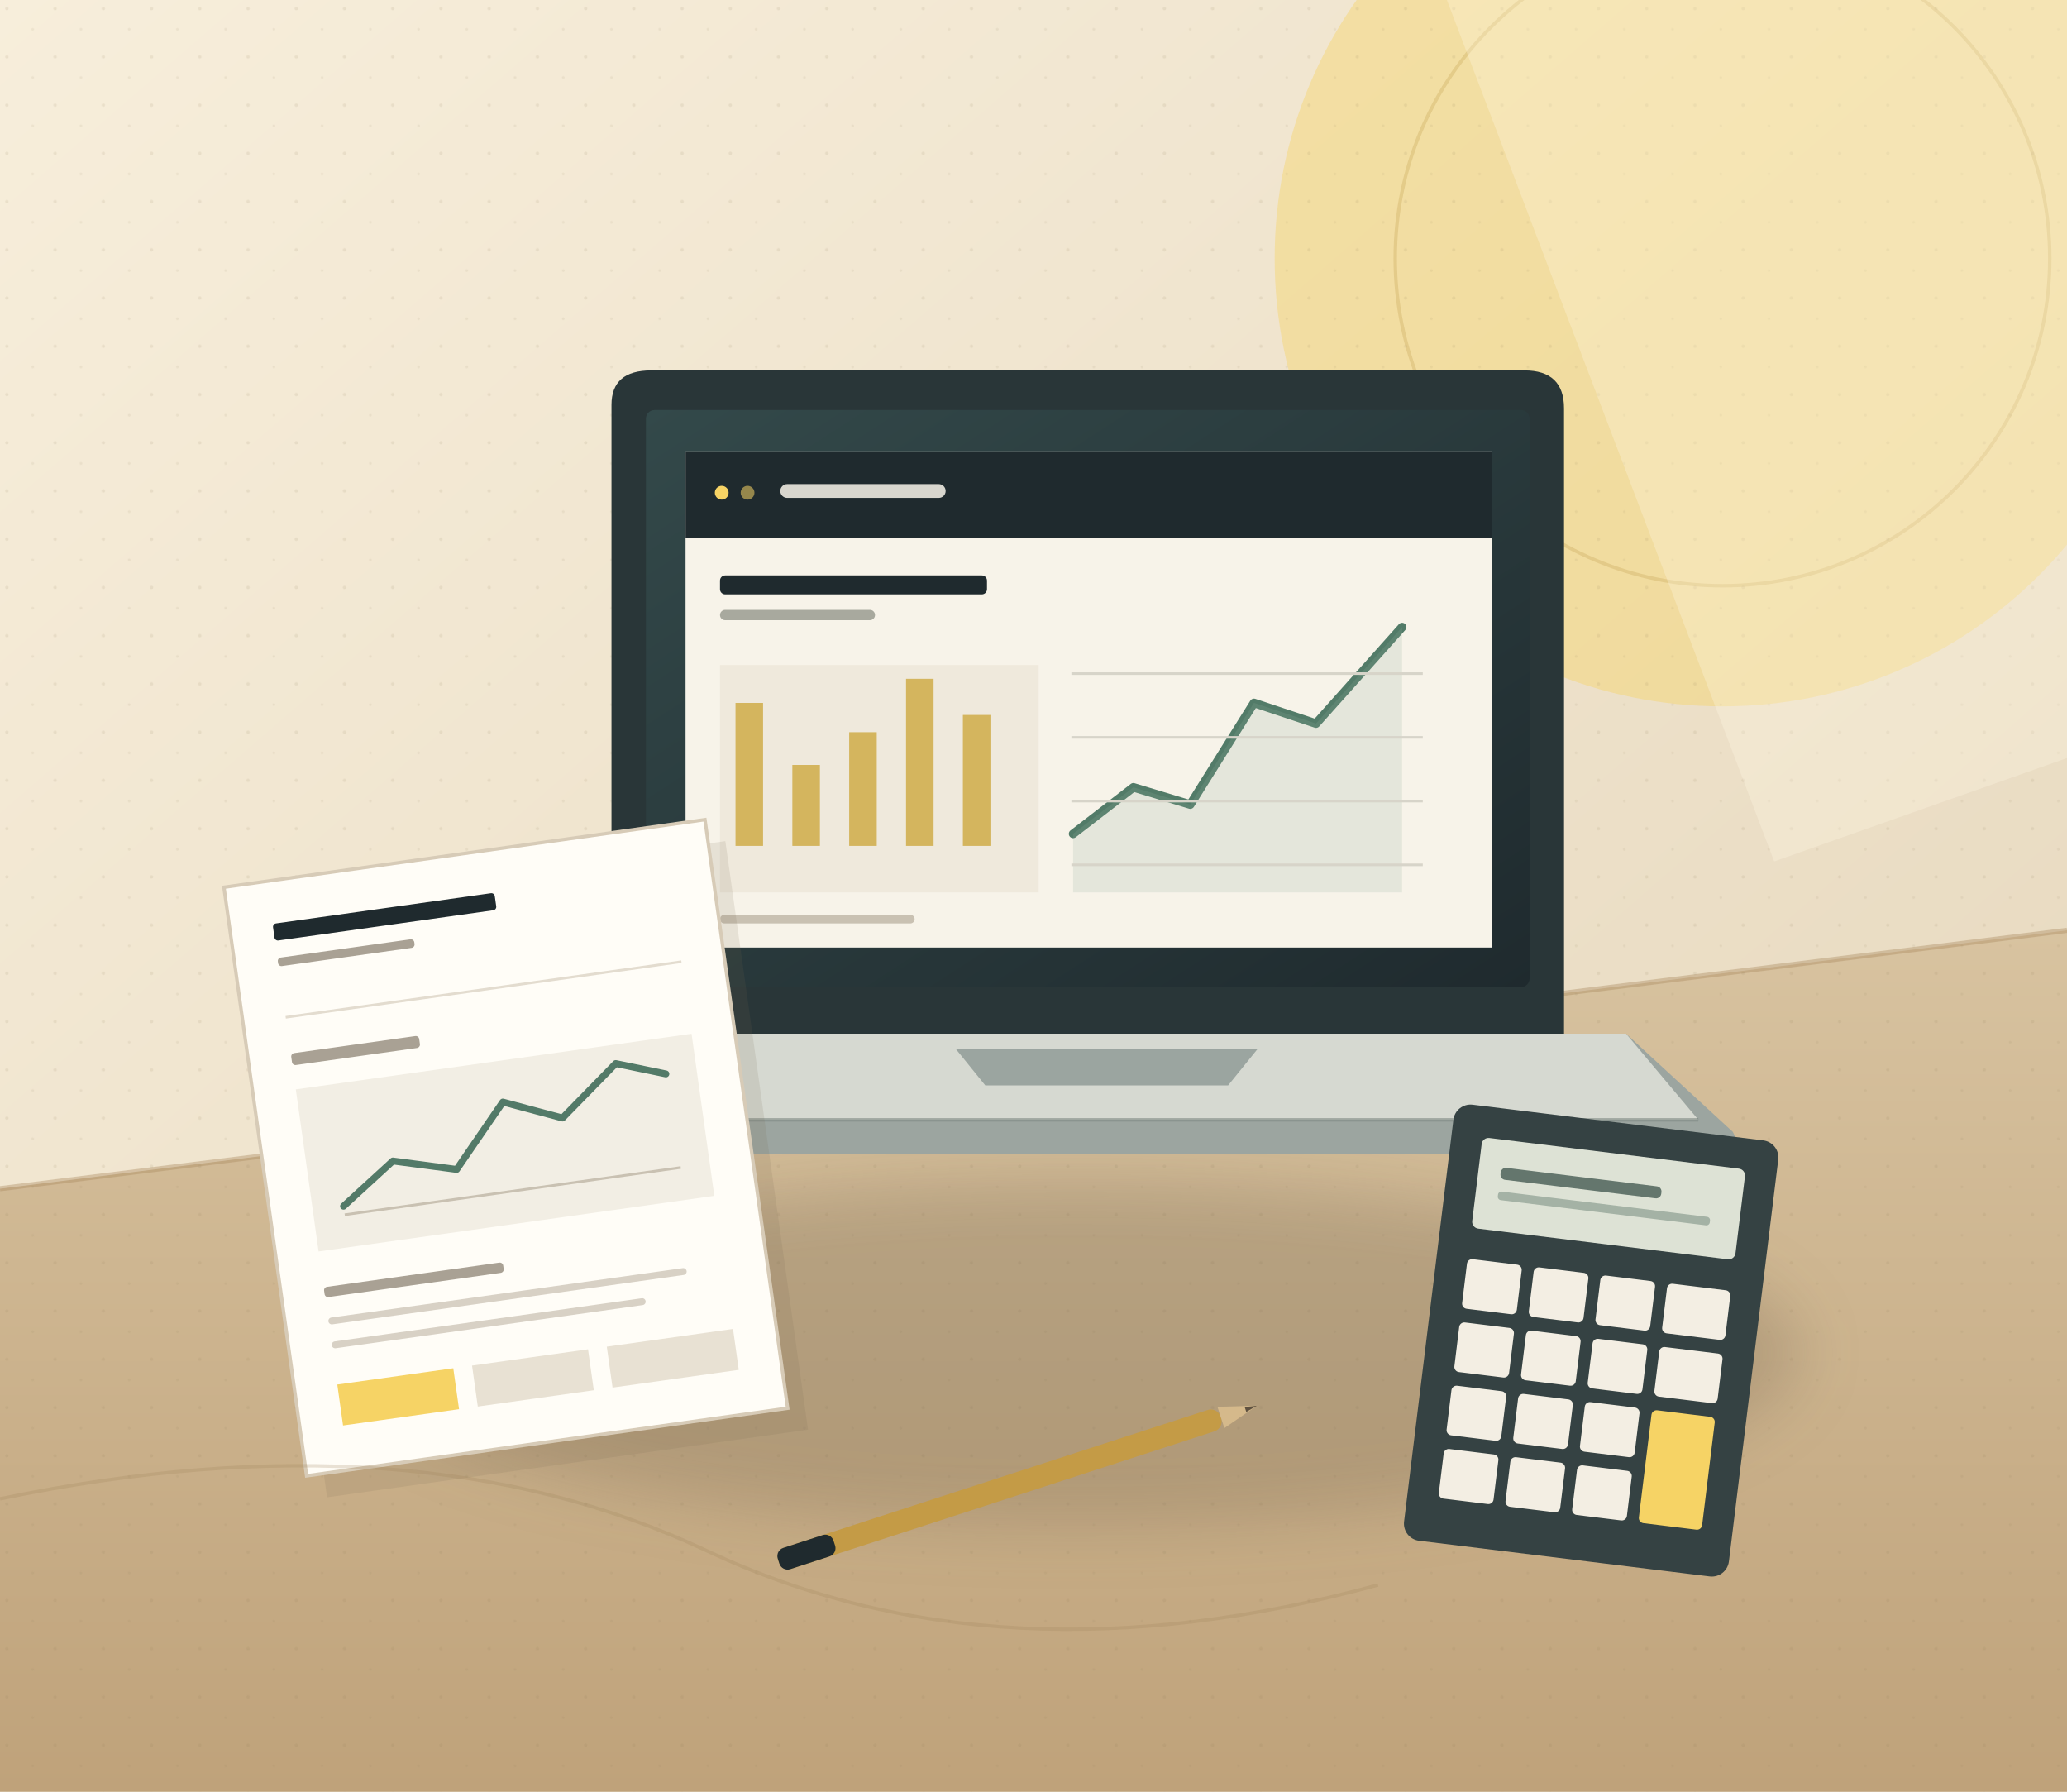
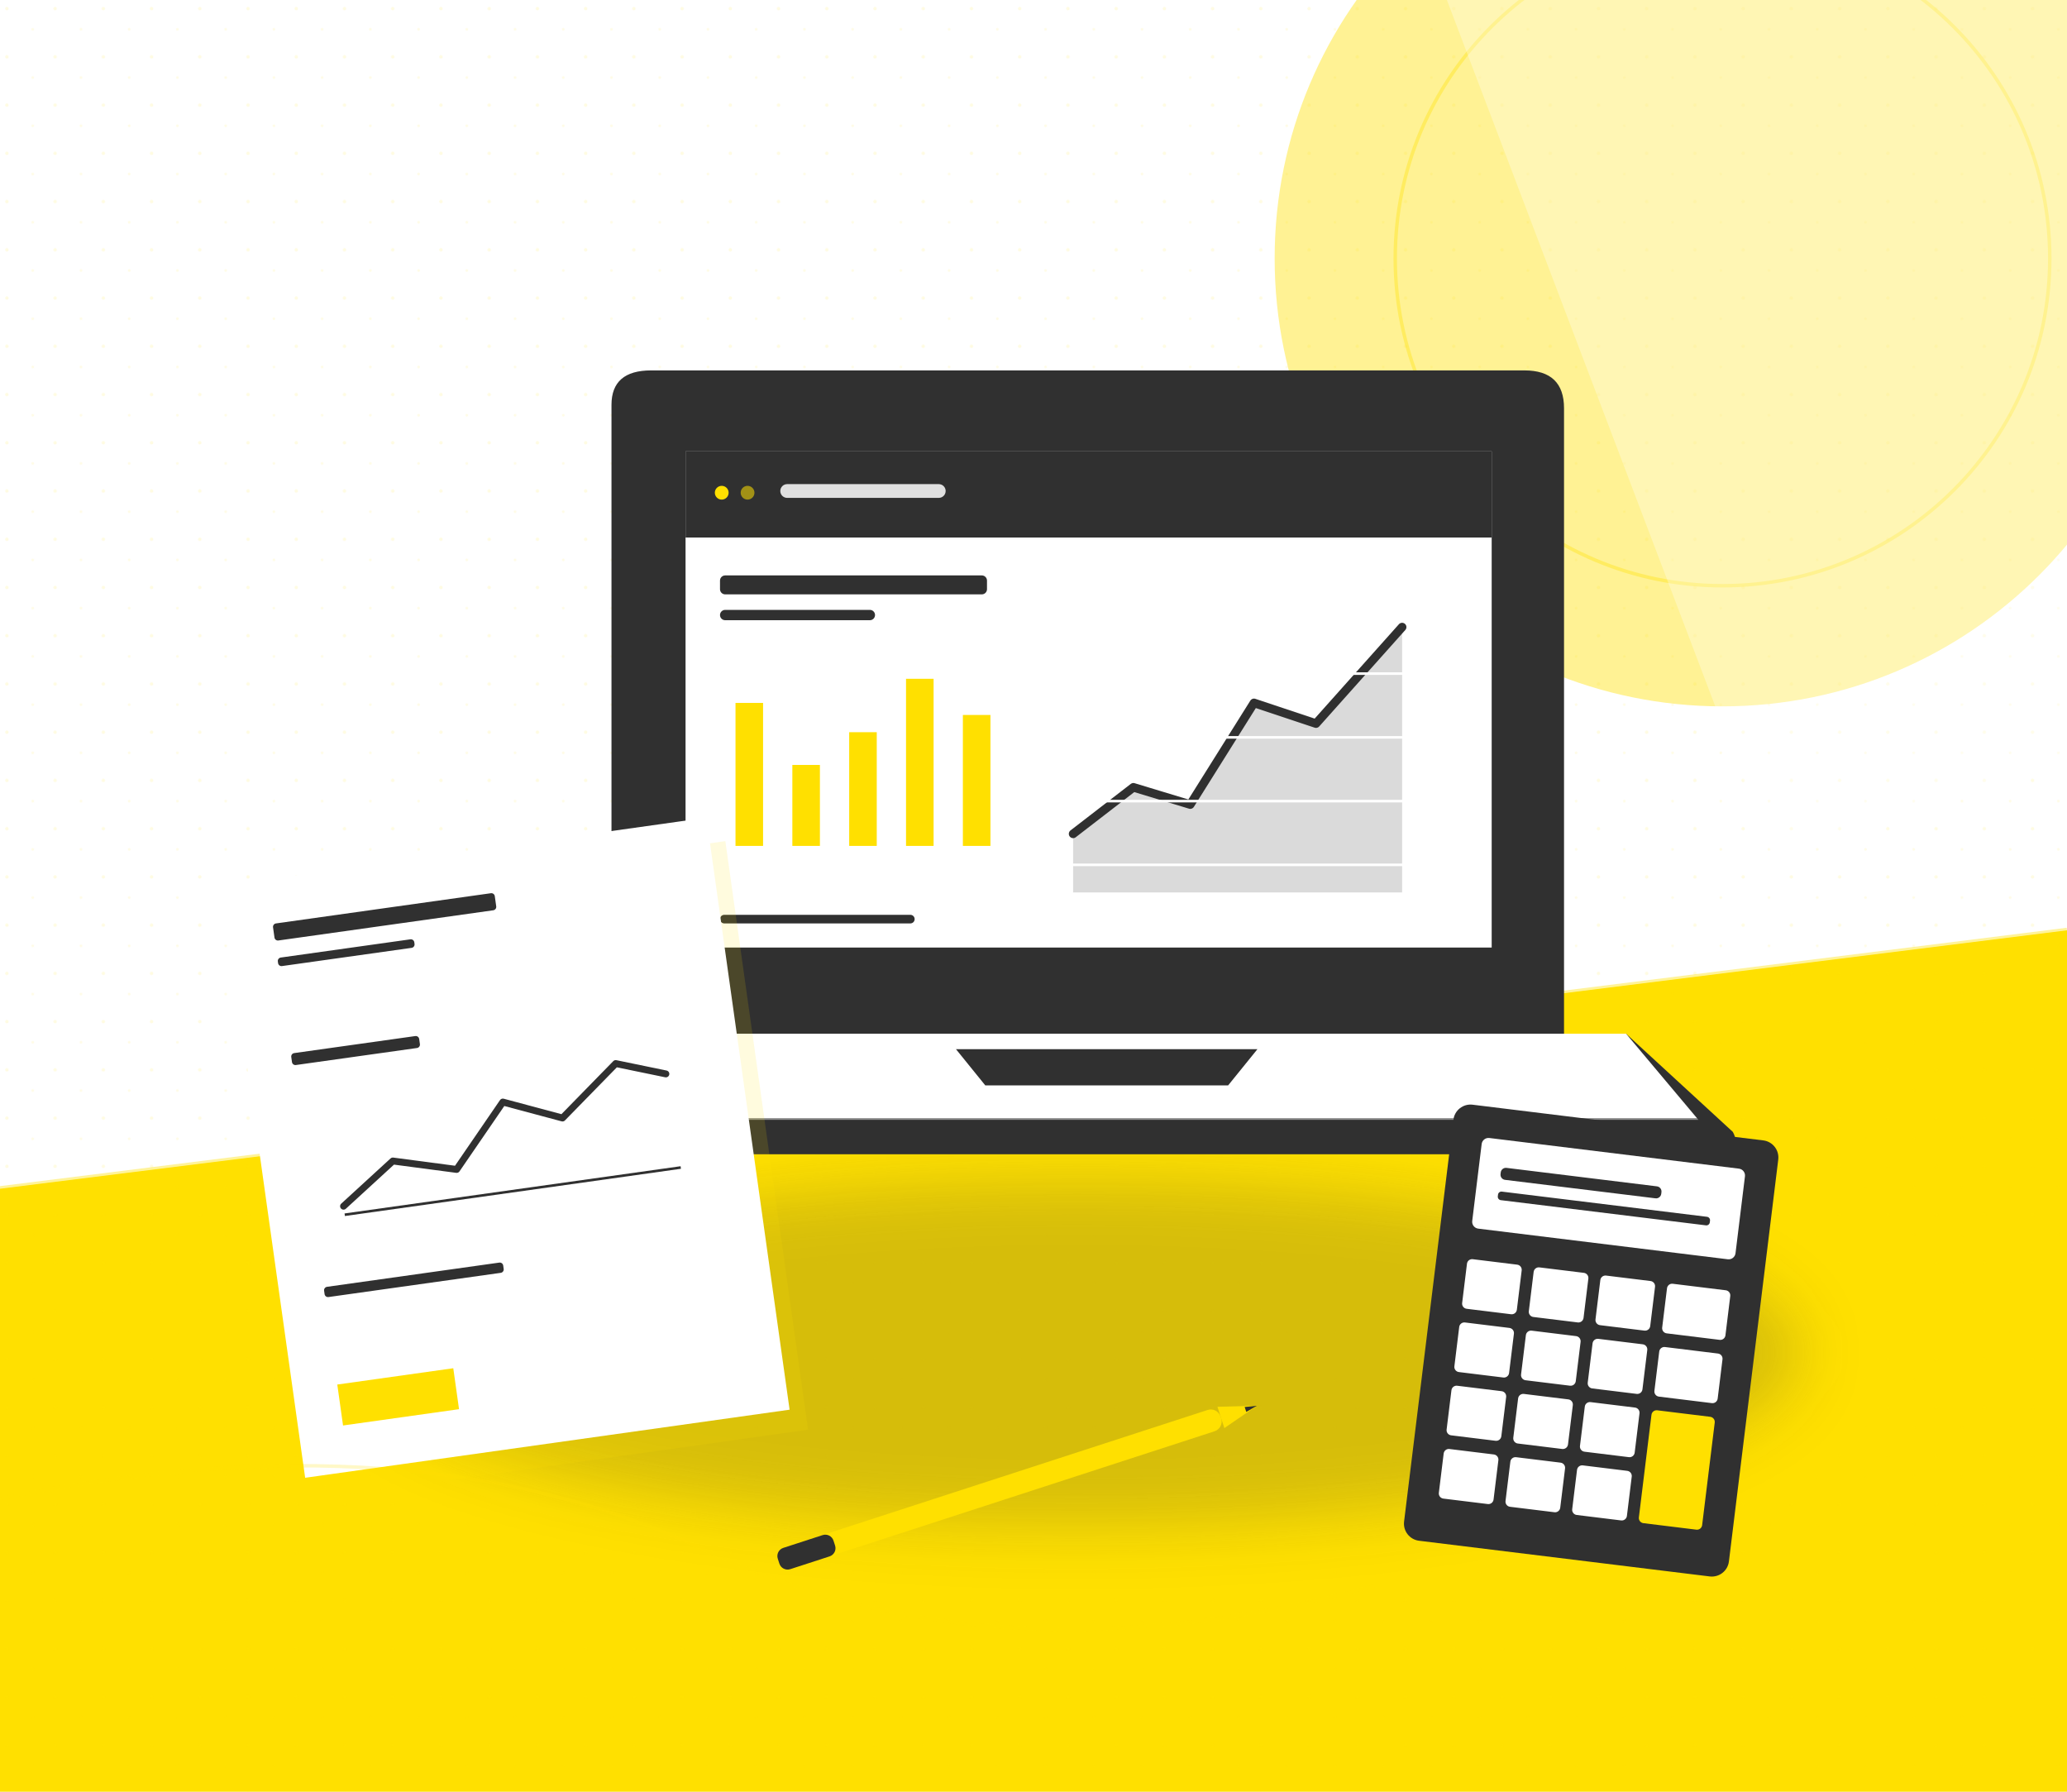
<svg xmlns="http://www.w3.org/2000/svg" viewBox="0 0 1200 1040" role="img" aria-labelledby="title desc">
  <defs>
    <linearGradient id="wall" x1="0" y1="0" x2="1" y2="1">
-       <stop stop-color="#F7EEDB" />
-       <stop offset="1" stop-color="#E5D6BB" />
+       <stop stop-color="#FFFFFF" />
+       <stop offset="1" stop-color="#FFFFFF" />
    </linearGradient>
    <linearGradient id="screen" x1="0" y1="0" x2="1" y2="1">
-       <stop stop-color="#33494A" />
-       <stop offset="1" stop-color="#1F2A2E" />
+       <stop stop-color="#303030" />
+       <stop offset="1" stop-color="#303030" />
    </linearGradient>
    <linearGradient id="desk" x1="0" y1="0" x2="0" y2="1">
-       <stop stop-color="#D8C3A0" />
-       <stop offset="1" stop-color="#BFA27A" />
+       <stop stop-color="#FFE000" />
+       <stop offset="1" stop-color="#FFE000" />
    </linearGradient>
    <filter id="shadow" x="-30%" y="-30%" width="160%" height="180%">
      <feGaussianBlur stdDeviation="18" />
    </filter>
    <pattern id="grain" width="28" height="28" patternUnits="userSpaceOnUse">
-       <circle cx="4" cy="5" r="1" fill="#8A7656" opacity=".11" />
-       <circle cx="19" cy="17" r=".8" fill="#8A7656" opacity=".09" />
+       <circle cx="4" cy="5" r="1" fill="#FFE000" opacity=".11" />
+       <circle cx="19" cy="17" r=".8" fill="#FFE000" opacity=".09" />
    </pattern>
  </defs>
  <rect width="1200" height="1040" fill="url(#wall)" />
-   <circle cx="1000" cy="150" r="260" fill="#F6D365" opacity=".42" />
-   <circle cx="1000" cy="150" r="190" fill="none" stroke="#C9A85B" stroke-width="2" opacity=".35" />
+   <circle cx="1000" cy="150" r="260" fill="#FFE000" opacity=".42" />
+   <circle cx="1000" cy="150" r="190" fill="none" stroke="#FFE000" stroke-width="2" opacity=".35" />
  <path d="M0 690 1200 540V1040H0Z" fill="url(#desk)" />
-   <path d="M0 690 1200 540" fill="none" stroke="#A98A60" stroke-width="3" opacity=".4" />
+   <path d="M0 690 1200 540" fill="none" stroke="#FFE000" stroke-width="3" opacity=".4" />
  <rect width="1200" height="1040" fill="url(#grain)" />
-   <ellipse cx="625" cy="785" rx="420" ry="100" fill="#514536" opacity=".2" filter="url(#shadow)" />
+   <ellipse cx="625" cy="785" rx="420" ry="100" fill="#303030" opacity=".2" filter="url(#shadow)" />
  <g transform="translate(300 190)">
-     <path d="M55 45Q55 25 78 25H585Q608 25 608 47V410H55Z" fill="#293638" />
+     <path d="M55 45Q55 25 78 25H585Q608 25 608 47V410H55Z" fill="#303030" />
    <rect x="75" y="48" width="513" height="335" rx="5" fill="url(#screen)" />
-     <rect x="98" y="72" width="468" height="288" fill="#F7F3E9" />
-     <rect x="98" y="72" width="468" height="50" fill="#1F2A2E" />
-     <circle cx="119" cy="96" r="4" fill="#F6D365" />
-     <circle cx="134" cy="96" r="4" fill="#F6D365" opacity=".55" />
-     <rect x="153" y="91" width="96" height="8" rx="4" fill="#F8F4EA" opacity=".85" />
-     <rect x="118" y="144" width="155" height="11" rx="3" fill="#1F2A2E" />
-     <rect x="118" y="164" width="90" height="6" rx="3" fill="#A8A99E" />
-     <rect x="118" y="196" width="185" height="132" fill="#EFE9DC" />
-     <path d="M135 301V218M168 301V254M201 301V235M234 301V204M267 301V225" stroke="#D4B55E" stroke-width="16" stroke-linecap="butt" />
-     <path d="M323 294 358 267 391 277 428 218 464 230 514 174" fill="none" stroke="#527B68" stroke-width="5" stroke-linecap="round" stroke-linejoin="round" />
-     <path d="M323 294 358 267 391 277 428 218 464 230 514 174V328H323Z" fill="#91AD9B" opacity=".18" />
-     <path d="M322 312H526M322 275H526M322 238H526M322 201H526" stroke="#D7D4C9" stroke-width="1.5" />
-     <rect x="118" y="341" width="113" height="5" rx="2.5" fill="#C9C1B2" />
-     <path d="M20 410H644L706 467Q712 478 694 480H-27Q-45 477-34 466Z" fill="#9CA5A0" />
-     <path d="M20 410H644L686 460H-14Z" fill="#D6D9D1" />
-     <path d="M255 419H430L413 440H272Z" fill="#9BA5A0" />
-     <path d="M-14 460H686" stroke="#717D78" stroke-width="2" opacity=".55" />
+     <rect x="98" y="72" width="468" height="288" fill="#FFFFFF" />
+     <rect x="98" y="72" width="468" height="50" fill="#303030" />
+     <circle cx="119" cy="96" r="4" fill="#FFE000" />
+     <circle cx="134" cy="96" r="4" fill="#FFE000" opacity=".55" />
+     <rect x="153" y="91" width="96" height="8" rx="4" fill="#FFFFFF" opacity=".85" />
+     <rect x="118" y="144" width="155" height="11" rx="3" fill="#303030" />
+     <rect x="118" y="164" width="90" height="6" rx="3" fill="#303030" />
+     <rect x="118" y="196" width="185" height="132" fill="#FFFFFF" />
+     <path d="M135 301V218M168 301V254M201 301V235M234 301V204M267 301V225" stroke="#FFE000" stroke-width="16" stroke-linecap="butt" />
+     <path d="M323 294 358 267 391 277 428 218 464 230 514 174" fill="none" stroke="#303030" stroke-width="5" stroke-linecap="round" stroke-linejoin="round" />
+     <path d="M323 294 358 267 391 277 428 218 464 230 514 174V328H323Z" fill="#303030" opacity=".18" />
+     <path d="M322 312H526M322 275H526M322 238H526M322 201H526" stroke="#FFFFFF" stroke-width="1.5" />
+     <rect x="118" y="341" width="113" height="5" rx="2.5" fill="#303030" />
+     <path d="M20 410H644L706 467Q712 478 694 480H-27Q-45 477-34 466Z" fill="#303030" />
+     <path d="M20 410H644L686 460H-14Z" fill="#FFFFFF" />
+     <path d="M255 419H430L413 440H272Z" fill="#303030" />
+     <path d="M-14 460H686" stroke="#303030" stroke-width="2" opacity=".55" />
  </g>
  <g transform="translate(130 515) rotate(-8)">
-     <rect x="10" y="14" width="282" height="345" fill="#766650" opacity=".13" />
-     <rect width="282" height="345" fill="#FFFDF7" stroke="#D7CBB7" stroke-width="2" />
-     <rect x="25" y="25" width="130" height="10" rx="2" fill="#1F2A2E" />
-     <rect x="25" y="45" width="80" height="5" rx="2" fill="#A9A194" />
-     <rect x="25" y="79" width="232" height="1.5" fill="#E3DCCF" />
-     <rect x="25" y="101" width="75" height="7" rx="2" fill="#A9A194" />
-     <rect x="25" y="122" width="232" height="95" fill="#F2EEE4" />
-     <path d="M43 193 75 171 111 181 143 146 176 160 211 133 239 143" fill="none" stroke="#537A68" stroke-width="4" stroke-linecap="round" stroke-linejoin="round" />
-     <path d="M43 198H240" stroke="#C9C1B2" stroke-width="1.5" />
-     <rect x="25" y="238" width="105" height="6" rx="2" fill="#A9A194" />
-     <rect x="25" y="256" width="210" height="4" rx="2" fill="#D8D1C5" />
-     <rect x="25" y="270" width="184" height="4" rx="2" fill="#D8D1C5" />
-     <rect x="25" y="295" width="68" height="24" fill="#F6D365" />
-     <rect x="104" y="295" width="68" height="24" fill="#E8E1D3" />
-     <rect x="183" y="295" width="74" height="24" fill="#E8E1D3" />
+     <rect x="10" y="14" width="282" height="345" fill="#FFE000" opacity=".13" />
+     <rect width="282" height="345" fill="#FFFFFF" stroke="#FFFFFF" stroke-width="2" />
+     <rect x="25" y="25" width="130" height="10" rx="2" fill="#303030" />
+     <rect x="25" y="45" width="80" height="5" rx="2" fill="#303030" />
+     <rect x="25" y="79" width="232" height="1.5" fill="#FFFFFF" />
+     <rect x="25" y="101" width="75" height="7" rx="2" fill="#303030" />
+     <rect x="25" y="122" width="232" height="95" fill="#FFFFFF" />
+     <path d="M43 193 75 171 111 181 143 146 176 160 211 133 239 143" fill="none" stroke="#303030" stroke-width="4" stroke-linecap="round" stroke-linejoin="round" />
+     <path d="M43 198H240" stroke="#303030" stroke-width="1.5" />
+     <rect x="25" y="238" width="105" height="6" rx="2" fill="#303030" />
+     <rect x="25" y="256" width="210" height="4" rx="2" fill="#FFFFFF" />
+     <rect x="25" y="270" width="184" height="4" rx="2" fill="#FFFFFF" />
+     <rect x="25" y="295" width="68" height="24" fill="#FFE000" />
+     <rect x="104" y="295" width="68" height="24" fill="#FFFFFF" />
+     <rect x="183" y="295" width="74" height="24" fill="#FFFFFF" />
  </g>
  <g transform="translate(845 640) rotate(7)">
-     <rect width="190" height="255" rx="10" fill="#354243" />
-     <rect x="18" y="18" width="154" height="53" rx="4" fill="#DDE2D5" />
-     <rect x="31" y="34" width="94" height="7" rx="3" fill="#64766D" />
-     <rect x="31" y="48" width="124" height="5" rx="2" fill="#A4B2A5" />
-     <g fill="#F3EEE3">
+     <rect width="190" height="255" rx="10" fill="#303030" />
+     <rect x="18" y="18" width="154" height="53" rx="4" fill="#FFFFFF" />
+     <rect x="31" y="34" width="94" height="7" rx="3" fill="#303030" />
+     <rect x="31" y="48" width="124" height="5" rx="2" fill="#303030" />
+     <g fill="#FFFFFF">
      <rect x="18" y="89" width="32" height="29" rx="3" />
      <rect x="57" y="89" width="32" height="29" rx="3" />
      <rect x="96" y="89" width="32" height="29" rx="3" />
      <rect x="135" y="89" width="37" height="29" rx="3" />
      <rect x="18" y="126" width="32" height="29" rx="3" />
      <rect x="57" y="126" width="32" height="29" rx="3" />
      <rect x="96" y="126" width="32" height="29" rx="3" />
      <rect x="135" y="126" width="37" height="29" rx="3" />
      <rect x="18" y="163" width="32" height="29" rx="3" />
      <rect x="57" y="163" width="32" height="29" rx="3" />
      <rect x="96" y="163" width="32" height="29" rx="3" />
-       <rect x="135" y="163" width="37" height="66" rx="3" fill="#F6D365" />
+       <rect x="135" y="163" width="37" height="66" rx="3" fill="#FFE000" />
      <rect x="18" y="200" width="32" height="29" rx="3" />
      <rect x="57" y="200" width="32" height="29" rx="3" />
      <rect x="96" y="200" width="32" height="29" rx="3" />
    </g>
  </g>
  <g transform="translate(450 900) rotate(-18)">
-     <rect width="270" height="13" rx="6" fill="#C49B46" />
-     <rect width="34" height="13" rx="5" fill="#1F2A2E" />
-     <path d="M270 0 292 6.5 270 13Z" fill="#D5B98B" />
-     <path d="M285 5 292 6.5 285 8Z" fill="#5E5140" />
+     <rect width="270" height="13" rx="6" fill="#FFE000" />
+     <rect width="34" height="13" rx="5" fill="#303030" />
+     <path d="M270 0 292 6.5 270 13Z" fill="#FFE000" />
+     <path d="M285 5 292 6.5 285 8Z" fill="#303030" />
  </g>
-   <path d="M840 0H1200V440L1030 500Z" fill="#FFF7E5" opacity=".3" />
-   <path d="M0 870Q240 820 410 900T800 920" fill="none" stroke="#9D8055" stroke-width="2" opacity=".22" />
+   <path d="M840 0H1200V440L1030 500Z" fill="#FFFFFF" opacity=".3" />
+   <path d="M0 870Q240 820 410 900T800 920" fill="none" stroke="#FFE000" stroke-width="2" opacity=".22" />
</svg>
